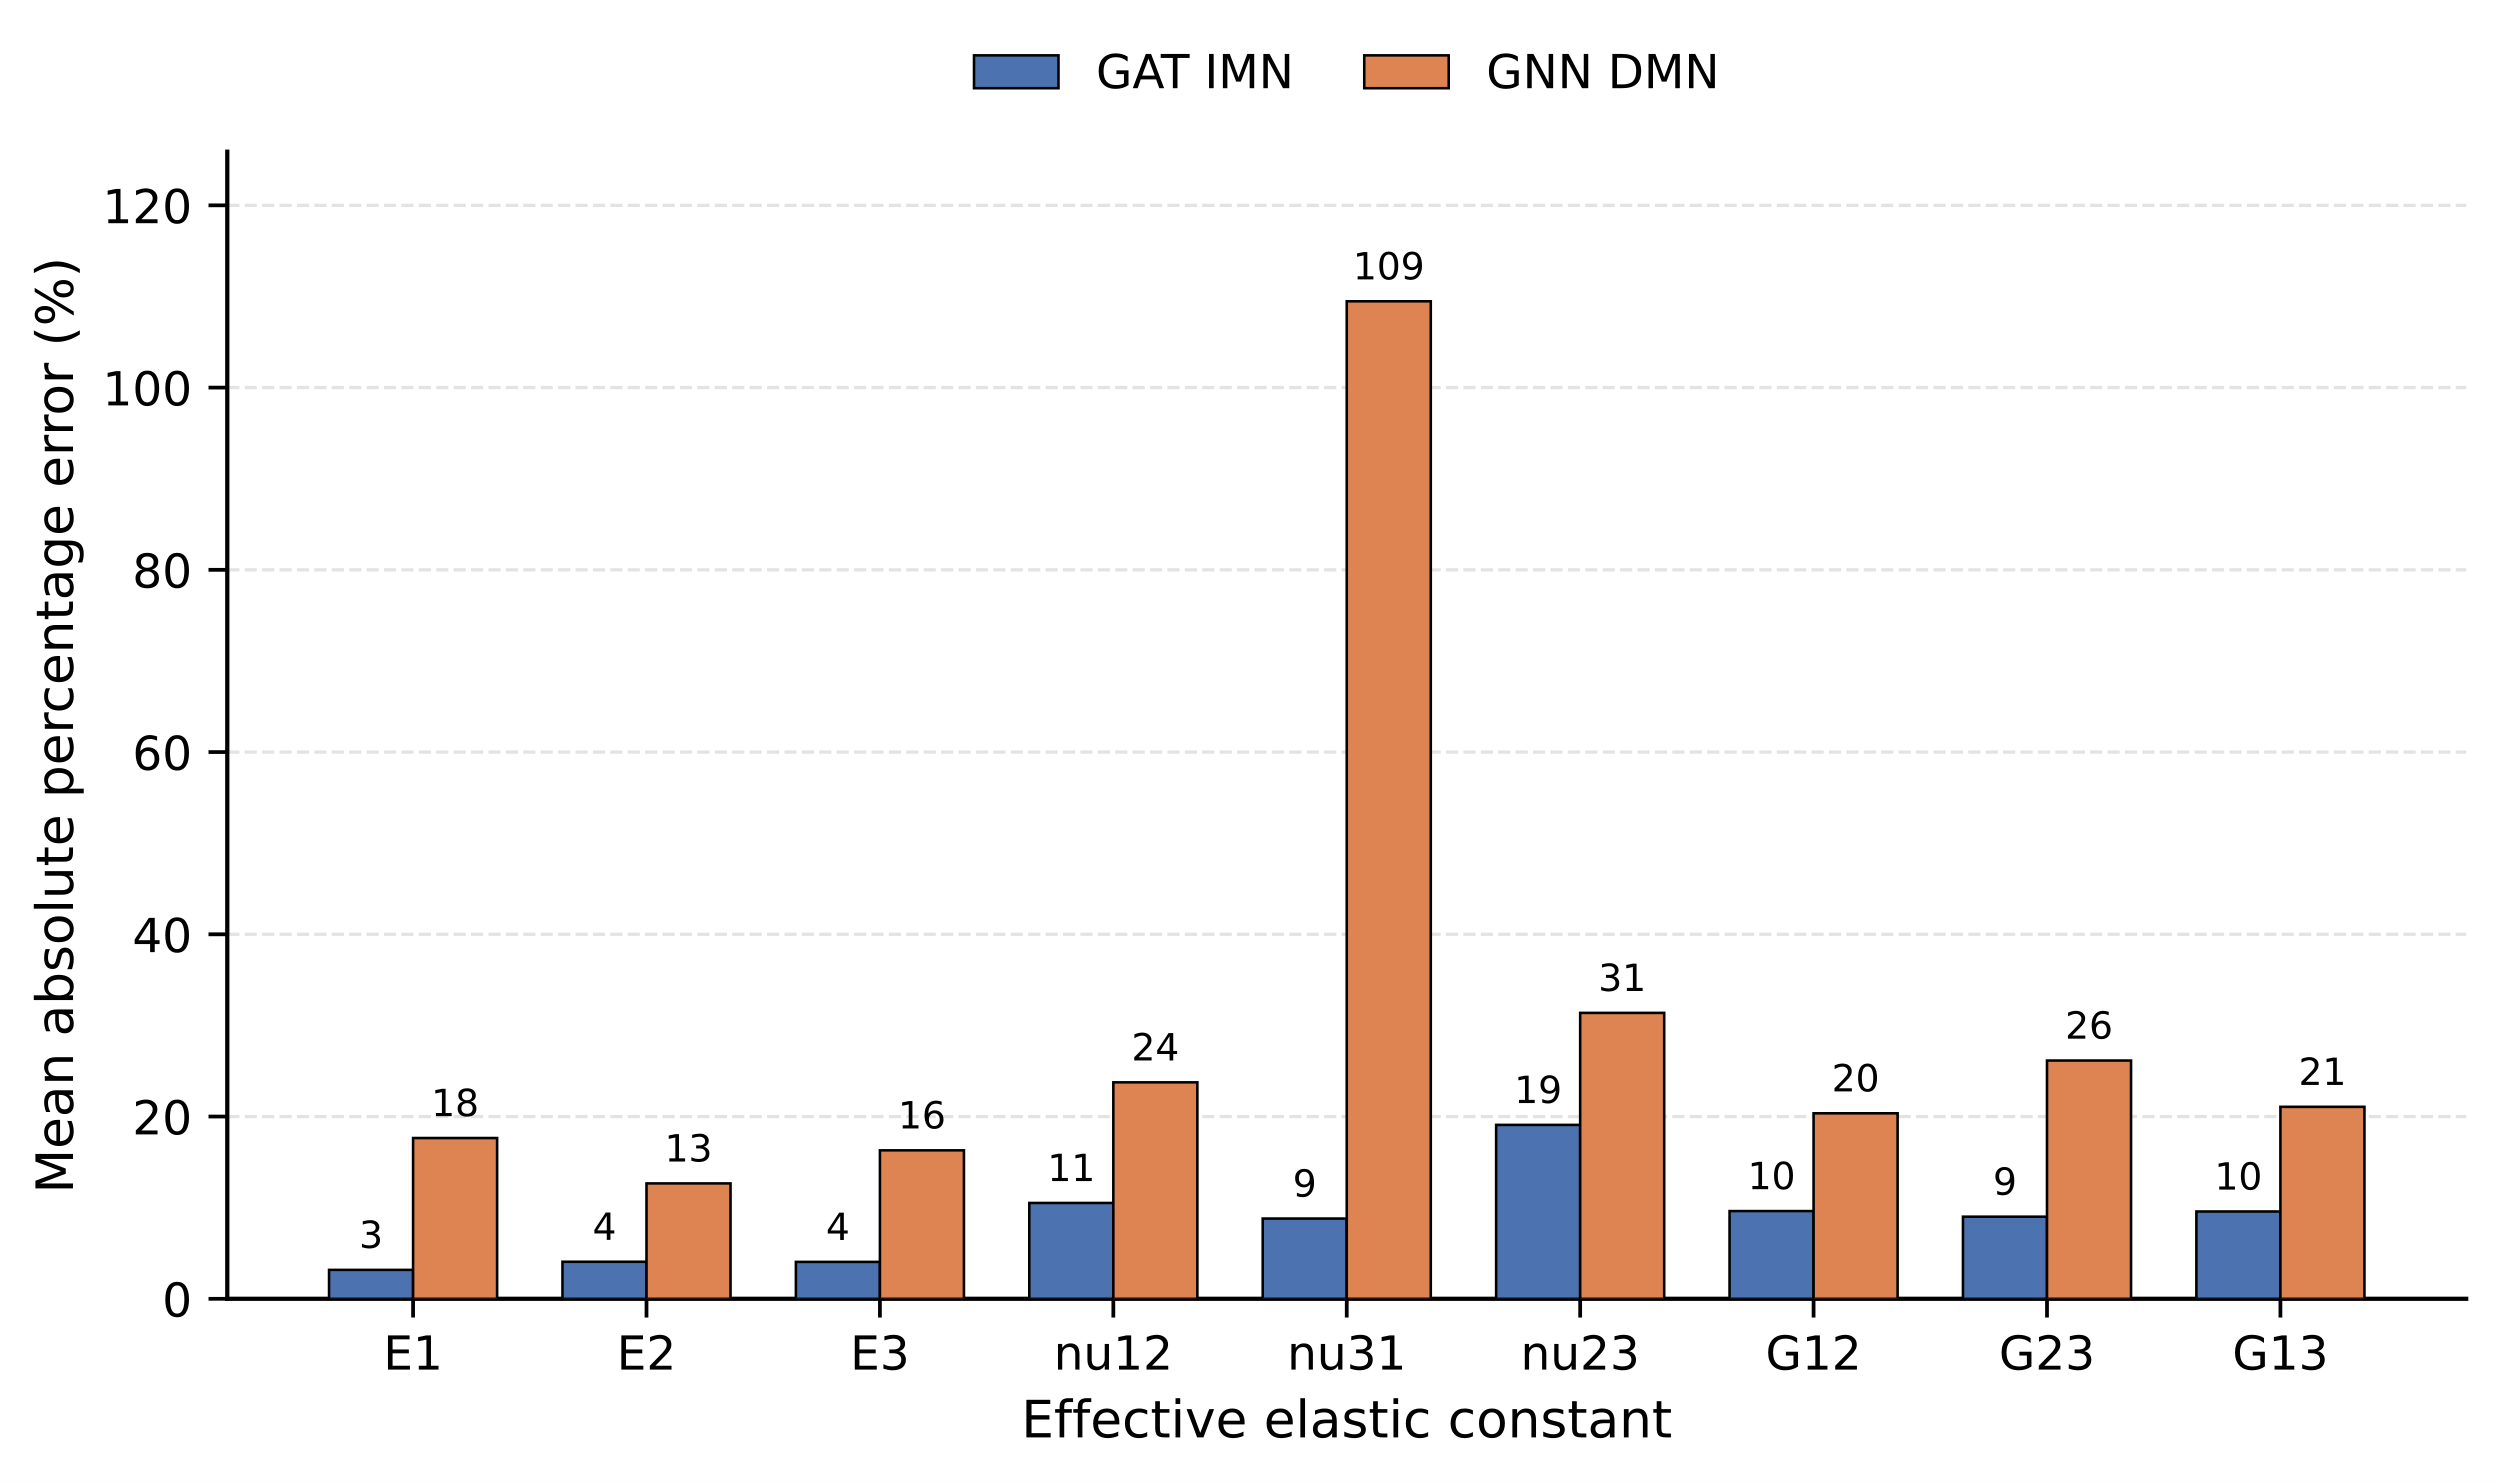
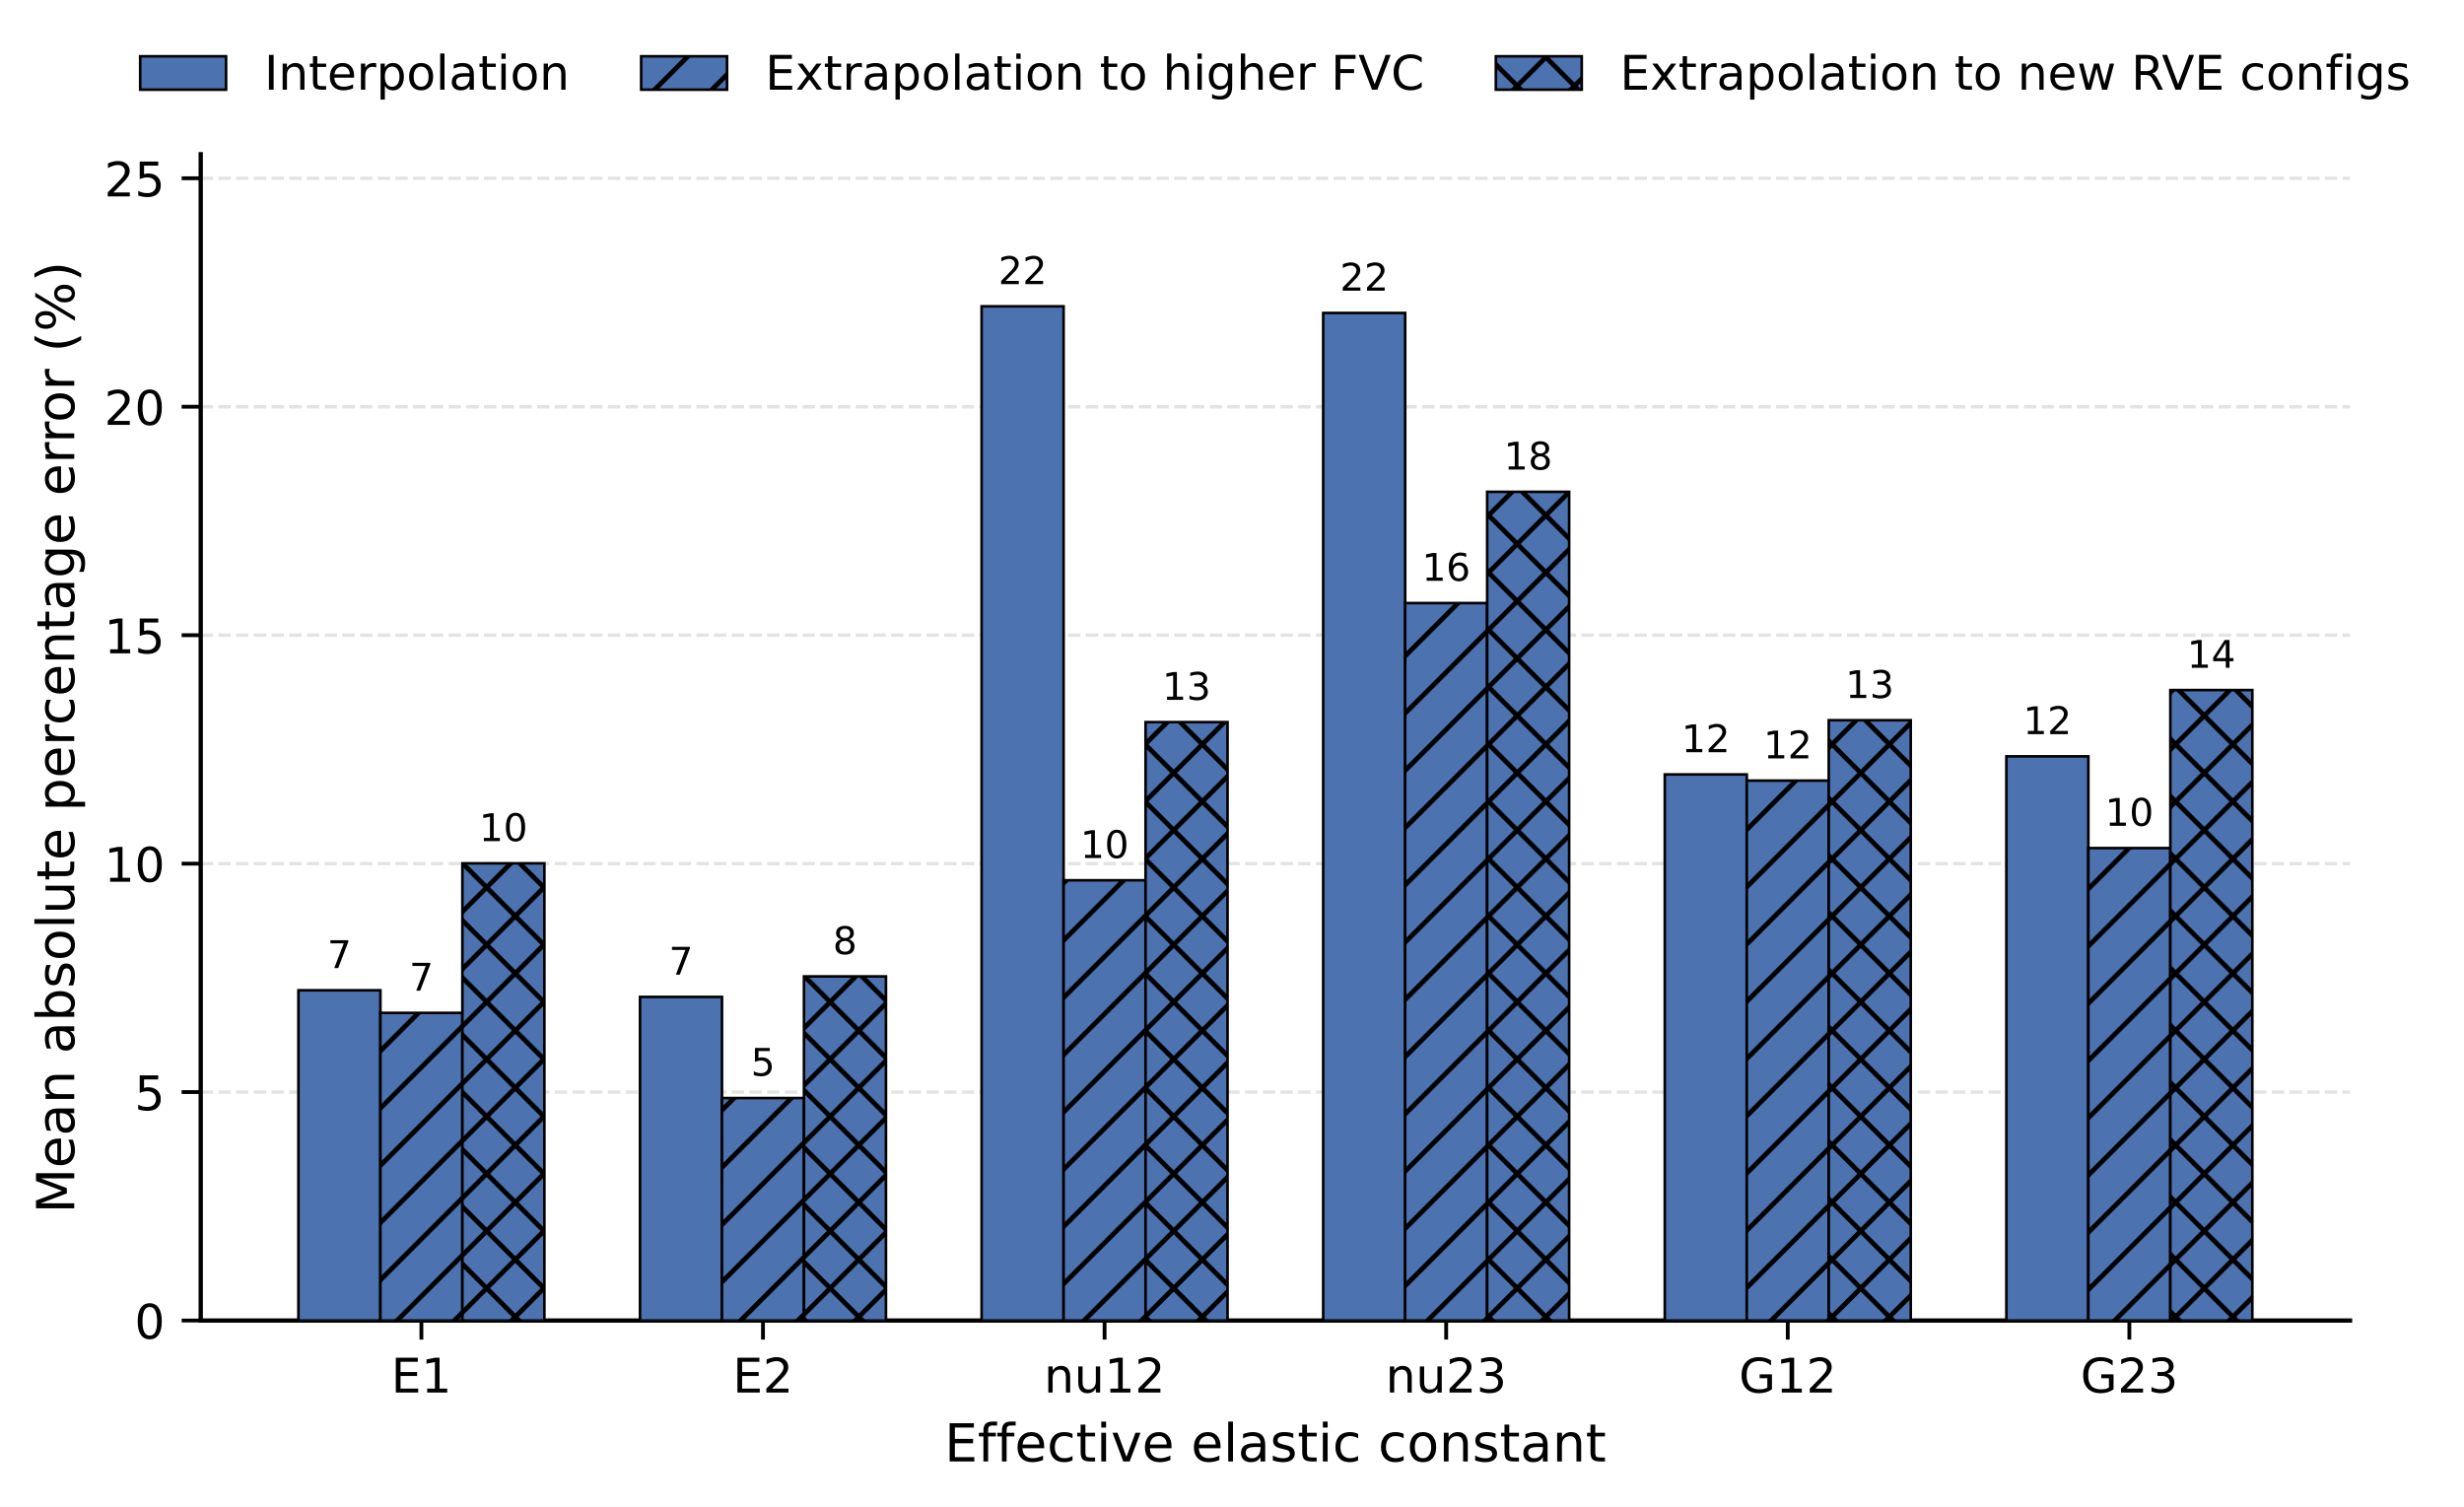
- <svg xmlns="http://www.w3.org/2000/svg" xmlns:xlink="http://www.w3.org/1999/xlink" width="532.743pt" height="315.792pt" viewBox="0 0 532.743 315.792" version="1.1">
+ <svg xmlns="http://www.w3.org/2000/svg" xmlns:xlink="http://www.w3.org/1999/xlink" width="516.435pt" height="315.792pt" viewBox="0 0 516.435 315.792" version="1.1">
  <defs>
    <style type="text/css">*{stroke-linejoin: round; stroke-linecap: butt}</style>
  </defs>
  <g id="figure_1">
    <g id="patch_1">
-       <path d="M 0 315.792  L 532.743 315.792  L 532.743 0  L 0 0  z " style="fill: #ffffff" />
+       <path d="M 0 315.792  L 516.435 315.792  L 516.435 0  L 0 0  z " style="fill: #ffffff" />
    </g>
    <g id="axes_1">
      <g id="patch_2">
-         <path d="M 48.433 276.768  L 525.543 276.768  L 525.543 32.323  L 48.433 32.323  z " style="fill: #ffffff" />
+         <path d="M 42.071 276.768  L 492.546 276.768  L 492.546 32.323  L 42.071 32.323  z " style="fill: #ffffff" />
      </g>
      <g id="matplotlib.axis_1">
        <g id="xtick_1">
          <g id="line2d_1">
            <defs>
-               <path id="m639cbdd08a" d="M 0 0  L 0 4  " style="stroke: #000000; stroke-width: 0.8" />
+               <path id="m65df376f49" d="M 0 0  L 0 4  " style="stroke: #000000; stroke-width: 0.8" />
            </defs>
            <g>
-               <use xlink:href="#m639cbdd08a" x="88.027" y="276.768" style="stroke: #000000; stroke-width: 0.8" />
+               <use xlink:href="#m65df376f49" x="88.321" y="276.768" style="stroke: #000000; stroke-width: 0.8" />
            </g>
          </g>
          <g id="text_1">
-             <text style="font-size: 10px; font-family: 'DejaVu Sans'; text-anchor: middle" x="88.027" y="291.866" transform="rotate(-0 88.0268 291.8662)">E1</text>
+             <text style="font-size: 10px; font-family: 'DejaVu Sans'; text-anchor: middle" x="88.321" y="291.866" transform="rotate(-0 88.32123 291.8662)">E1</text>
          </g>
        </g>
        <g id="xtick_2">
          <g id="line2d_2">
            <g>
-               <use xlink:href="#m639cbdd08a" x="137.767" y="276.768" style="stroke: #000000; stroke-width: 0.8" />
+               <use xlink:href="#m65df376f49" x="159.916" y="276.768" style="stroke: #000000; stroke-width: 0.8" />
            </g>
          </g>
          <g id="text_2">
-             <text style="font-size: 10px; font-family: 'DejaVu Sans'; text-anchor: middle" x="137.767" y="291.866" transform="rotate(-0 137.7672 291.8662)">E2</text>
+             <text style="font-size: 10px; font-family: 'DejaVu Sans'; text-anchor: middle" x="159.916" y="291.866" transform="rotate(-0 159.9161 291.8662)">E2</text>
          </g>
        </g>
        <g id="xtick_3">
          <g id="line2d_3">
            <g>
-               <use xlink:href="#m639cbdd08a" x="187.508" y="276.768" style="stroke: #000000; stroke-width: 0.8" />
+               <use xlink:href="#m65df376f49" x="231.511" y="276.768" style="stroke: #000000; stroke-width: 0.8" />
            </g>
          </g>
          <g id="text_3">
-             <text style="font-size: 10px; font-family: 'DejaVu Sans'; text-anchor: middle" x="187.508" y="291.866" transform="rotate(-0 187.5076 291.8662)">E3</text>
+             <text style="font-size: 10px; font-family: 'DejaVu Sans'; text-anchor: middle" x="231.511" y="291.866" transform="rotate(-0 231.511 291.8662)">nu12</text>
          </g>
        </g>
        <g id="xtick_4">
          <g id="line2d_4">
            <g>
-               <use xlink:href="#m639cbdd08a" x="237.248" y="276.768" style="stroke: #000000; stroke-width: 0.8" />
+               <use xlink:href="#m65df376f49" x="303.106" y="276.768" style="stroke: #000000; stroke-width: 0.8" />
            </g>
          </g>
          <g id="text_4">
-             <text style="font-size: 10px; font-family: 'DejaVu Sans'; text-anchor: middle" x="237.248" y="291.866" transform="rotate(-0 237.248 291.8662)">nu12</text>
+             <text style="font-size: 10px; font-family: 'DejaVu Sans'; text-anchor: middle" x="303.106" y="291.866" transform="rotate(-0 303.1059 291.8662)">nu23</text>
          </g>
        </g>
        <g id="xtick_5">
          <g id="line2d_5">
            <g>
-               <use xlink:href="#m639cbdd08a" x="286.988" y="276.768" style="stroke: #000000; stroke-width: 0.8" />
+               <use xlink:href="#m65df376f49" x="374.701" y="276.768" style="stroke: #000000; stroke-width: 0.8" />
            </g>
          </g>
          <g id="text_5">
-             <text style="font-size: 10px; font-family: 'DejaVu Sans'; text-anchor: middle" x="286.988" y="291.866" transform="rotate(-0 286.9884 291.8662)">nu31</text>
+             <text style="font-size: 10px; font-family: 'DejaVu Sans'; text-anchor: middle" x="374.701" y="291.866" transform="rotate(-0 374.7008 291.8662)">G12</text>
          </g>
        </g>
        <g id="xtick_6">
          <g id="line2d_6">
            <g>
-               <use xlink:href="#m639cbdd08a" x="336.729" y="276.768" style="stroke: #000000; stroke-width: 0.8" />
+               <use xlink:href="#m65df376f49" x="446.296" y="276.768" style="stroke: #000000; stroke-width: 0.8" />
            </g>
          </g>
          <g id="text_6">
-             <text style="font-size: 10px; font-family: 'DejaVu Sans'; text-anchor: middle" x="336.729" y="291.866" transform="rotate(-0 336.7288 291.8662)">nu23</text>
-           </g>
-         </g>
-         <g id="xtick_7">
-           <g id="line2d_7">
-             <g>
-               <use xlink:href="#m639cbdd08a" x="386.469" y="276.768" style="stroke: #000000; stroke-width: 0.8" />
-             </g>
-           </g>
-           <g id="text_7">
-             <text style="font-size: 10px; font-family: 'DejaVu Sans'; text-anchor: middle" x="386.469" y="291.866" transform="rotate(-0 386.4693 291.8662)">G12</text>
-           </g>
-         </g>
-         <g id="xtick_8">
-           <g id="line2d_8">
-             <g>
-               <use xlink:href="#m639cbdd08a" x="436.21" y="276.768" style="stroke: #000000; stroke-width: 0.8" />
-             </g>
-           </g>
-           <g id="text_8">
-             <text style="font-size: 10px; font-family: 'DejaVu Sans'; text-anchor: middle" x="436.21" y="291.866" transform="rotate(-0 436.2097 291.8662)">G23</text>
-           </g>
-         </g>
-         <g id="xtick_9">
-           <g id="line2d_9">
-             <g>
-               <use xlink:href="#m639cbdd08a" x="485.95" y="276.768" style="stroke: #000000; stroke-width: 0.8" />
-             </g>
-           </g>
-           <g id="text_9">
-             <text style="font-size: 10px; font-family: 'DejaVu Sans'; text-anchor: middle" x="485.95" y="291.866" transform="rotate(-0 485.9501 291.8662)">G13</text>
-           </g>
-         </g>
-         <g id="text_10">
-           <text style="font-size: 11px; font-family: 'DejaVu Sans'; text-anchor: middle" x="286.988" y="306.304" transform="rotate(-0 286.9884 306.3042)">Effective elastic constant</text>
+             <text style="font-size: 10px; font-family: 'DejaVu Sans'; text-anchor: middle" x="446.296" y="291.866" transform="rotate(-0 446.2956 291.8662)">G23</text>
+           </g>
+         </g>
+         <g id="text_7">
+           <text style="font-size: 11px; font-family: 'DejaVu Sans'; text-anchor: middle" x="267.308" y="306.304" transform="rotate(-0 267.3084 306.3042)">Effective elastic constant</text>
        </g>
      </g>
      <g id="matplotlib.axis_2">
        <g id="ytick_1">
+           <g id="line2d_7">
+             <path d="M 42.071 276.768  L 492.546 276.768  " clip-path="url(#pb512ebfb5f)" style="fill: none; stroke-dasharray: 2.59,1.12; stroke-dashoffset: 0; stroke: #b0b0b0; stroke-opacity: 0.35; stroke-width: 0.7" />
+           </g>
+           <g id="line2d_8">
+             <defs>
+               <path id="mbb7ec0d630" d="M 0 0  L -4 0  " style="stroke: #000000; stroke-width: 0.8" />
+             </defs>
+             <g>
+               <use xlink:href="#mbb7ec0d630" x="42.071" y="276.768" style="stroke: #000000; stroke-width: 0.8" />
+             </g>
+           </g>
+           <g id="text_8">
+             <text style="font-size: 10px; font-family: 'DejaVu Sans'; text-anchor: end" x="34.571" y="280.567" transform="rotate(-0 34.57094 280.567)">0</text>
+           </g>
+         </g>
+         <g id="ytick_2">
+           <g id="line2d_9">
+             <path d="M 42.071 228.888  L 492.546 228.888  " clip-path="url(#pb512ebfb5f)" style="fill: none; stroke-dasharray: 2.59,1.12; stroke-dashoffset: 0; stroke: #b0b0b0; stroke-opacity: 0.35; stroke-width: 0.7" />
+           </g>
          <g id="line2d_10">
-             <path d="M 48.433 276.768  L 525.543 276.768  " clip-path="url(#p0a8e504616)" style="fill: none; stroke-dasharray: 2.59,1.12; stroke-dashoffset: 0; stroke: #b0b0b0; stroke-opacity: 0.35; stroke-width: 0.7" />
-           </g>
+             <g>
+               <use xlink:href="#mbb7ec0d630" x="42.071" y="228.888" style="stroke: #000000; stroke-width: 0.8" />
+             </g>
+           </g>
+           <g id="text_9">
+             <text style="font-size: 10px; font-family: 'DejaVu Sans'; text-anchor: end" x="34.571" y="232.687" transform="rotate(-0 34.57094 232.687)">5</text>
+           </g>
+         </g>
+         <g id="ytick_3">
          <g id="line2d_11">
-             <defs>
-               <path id="m1aa27fcf28" d="M 0 0  L -4 0  " style="stroke: #000000; stroke-width: 0.8" />
-             </defs>
-             <g>
-               <use xlink:href="#m1aa27fcf28" x="48.433" y="276.768" style="stroke: #000000; stroke-width: 0.8" />
+             <path d="M 42.071 181.008  L 492.546 181.008  " clip-path="url(#pb512ebfb5f)" style="fill: none; stroke-dasharray: 2.59,1.12; stroke-dashoffset: 0; stroke: #b0b0b0; stroke-opacity: 0.35; stroke-width: 0.7" />
+           </g>
+           <g id="line2d_12">
+             <g>
+               <use xlink:href="#mbb7ec0d630" x="42.071" y="181.008" style="stroke: #000000; stroke-width: 0.8" />
+             </g>
+           </g>
+           <g id="text_10">
+             <text style="font-size: 10px; font-family: 'DejaVu Sans'; text-anchor: end" x="34.571" y="184.807" transform="rotate(-0 34.57094 184.8069)">10</text>
+           </g>
+         </g>
+         <g id="ytick_4">
+           <g id="line2d_13">
+             <path d="M 42.071 133.128  L 492.546 133.128  " clip-path="url(#pb512ebfb5f)" style="fill: none; stroke-dasharray: 2.59,1.12; stroke-dashoffset: 0; stroke: #b0b0b0; stroke-opacity: 0.35; stroke-width: 0.7" />
+           </g>
+           <g id="line2d_14">
+             <g>
+               <use xlink:href="#mbb7ec0d630" x="42.071" y="133.128" style="stroke: #000000; stroke-width: 0.8" />
            </g>
          </g>
          <g id="text_11">
-             <text style="font-size: 10px; font-family: 'DejaVu Sans'; text-anchor: end" x="40.933" y="280.567" transform="rotate(-0 40.93344 280.567)">0</text>
-           </g>
-         </g>
-         <g id="ytick_2">
-           <g id="line2d_12">
-             <path d="M 48.433 237.933  L 525.543 237.933  " clip-path="url(#p0a8e504616)" style="fill: none; stroke-dasharray: 2.59,1.12; stroke-dashoffset: 0; stroke: #b0b0b0; stroke-opacity: 0.35; stroke-width: 0.7" />
-           </g>
-           <g id="line2d_13">
-             <g>
-               <use xlink:href="#m1aa27fcf28" x="48.433" y="237.933" style="stroke: #000000; stroke-width: 0.8" />
+             <text style="font-size: 10px; font-family: 'DejaVu Sans'; text-anchor: end" x="34.571" y="136.927" transform="rotate(-0 34.57094 136.9269)">15</text>
+           </g>
+         </g>
+         <g id="ytick_5">
+           <g id="line2d_15">
+             <path d="M 42.071 85.248  L 492.546 85.248  " clip-path="url(#pb512ebfb5f)" style="fill: none; stroke-dasharray: 2.59,1.12; stroke-dashoffset: 0; stroke: #b0b0b0; stroke-opacity: 0.35; stroke-width: 0.7" />
+           </g>
+           <g id="line2d_16">
+             <g>
+               <use xlink:href="#mbb7ec0d630" x="42.071" y="85.248" style="stroke: #000000; stroke-width: 0.8" />
            </g>
          </g>
          <g id="text_12">
-             <text style="font-size: 10px; font-family: 'DejaVu Sans'; text-anchor: end" x="40.933" y="241.732" transform="rotate(-0 40.93344 241.7322)">20</text>
-           </g>
-         </g>
-         <g id="ytick_3">
-           <g id="line2d_14">
-             <path d="M 48.433 199.098  L 525.543 199.098  " clip-path="url(#p0a8e504616)" style="fill: none; stroke-dasharray: 2.59,1.12; stroke-dashoffset: 0; stroke: #b0b0b0; stroke-opacity: 0.35; stroke-width: 0.7" />
-           </g>
-           <g id="line2d_15">
-             <g>
-               <use xlink:href="#m1aa27fcf28" x="48.433" y="199.098" style="stroke: #000000; stroke-width: 0.8" />
+             <text style="font-size: 10px; font-family: 'DejaVu Sans'; text-anchor: end" x="34.571" y="89.047" transform="rotate(-0 34.57094 89.04685)">20</text>
+           </g>
+         </g>
+         <g id="ytick_6">
+           <g id="line2d_17">
+             <path d="M 42.071 37.368  L 492.546 37.368  " clip-path="url(#pb512ebfb5f)" style="fill: none; stroke-dasharray: 2.59,1.12; stroke-dashoffset: 0; stroke: #b0b0b0; stroke-opacity: 0.35; stroke-width: 0.7" />
+           </g>
+           <g id="line2d_18">
+             <g>
+               <use xlink:href="#mbb7ec0d630" x="42.071" y="37.368" style="stroke: #000000; stroke-width: 0.8" />
            </g>
          </g>
          <g id="text_13">
-             <text style="font-size: 10px; font-family: 'DejaVu Sans'; text-anchor: end" x="40.933" y="202.897" transform="rotate(-0 40.93344 202.8975)">40</text>
-           </g>
-         </g>
-         <g id="ytick_4">
-           <g id="line2d_16">
-             <path d="M 48.433 160.263  L 525.543 160.263  " clip-path="url(#p0a8e504616)" style="fill: none; stroke-dasharray: 2.59,1.12; stroke-dashoffset: 0; stroke: #b0b0b0; stroke-opacity: 0.35; stroke-width: 0.7" />
-           </g>
-           <g id="line2d_17">
-             <g>
-               <use xlink:href="#m1aa27fcf28" x="48.433" y="160.263" style="stroke: #000000; stroke-width: 0.8" />
-             </g>
-           </g>
-           <g id="text_14">
-             <text style="font-size: 10px; font-family: 'DejaVu Sans'; text-anchor: end" x="40.933" y="164.063" transform="rotate(-0 40.93344 164.0627)">60</text>
-           </g>
-         </g>
-         <g id="ytick_5">
-           <g id="line2d_18">
-             <path d="M 48.433 121.429  L 525.543 121.429  " clip-path="url(#p0a8e504616)" style="fill: none; stroke-dasharray: 2.59,1.12; stroke-dashoffset: 0; stroke: #b0b0b0; stroke-opacity: 0.35; stroke-width: 0.7" />
-           </g>
-           <g id="line2d_19">
-             <g>
-               <use xlink:href="#m1aa27fcf28" x="48.433" y="121.429" style="stroke: #000000; stroke-width: 0.8" />
-             </g>
-           </g>
-           <g id="text_15">
-             <text style="font-size: 10px; font-family: 'DejaVu Sans'; text-anchor: end" x="40.933" y="125.228" transform="rotate(-0 40.93344 125.2279)">80</text>
-           </g>
-         </g>
-         <g id="ytick_6">
-           <g id="line2d_20">
-             <path d="M 48.433 82.594  L 525.543 82.594  " clip-path="url(#p0a8e504616)" style="fill: none; stroke-dasharray: 2.59,1.12; stroke-dashoffset: 0; stroke: #b0b0b0; stroke-opacity: 0.35; stroke-width: 0.7" />
-           </g>
-           <g id="line2d_21">
-             <g>
-               <use xlink:href="#m1aa27fcf28" x="48.433" y="82.594" style="stroke: #000000; stroke-width: 0.8" />
-             </g>
-           </g>
-           <g id="text_16">
-             <text style="font-size: 10px; font-family: 'DejaVu Sans'; text-anchor: end" x="40.933" y="86.393" transform="rotate(-0 40.93344 86.39317)">100</text>
-           </g>
-         </g>
-         <g id="ytick_7">
-           <g id="line2d_22">
-             <path d="M 48.433 43.759  L 525.543 43.759  " clip-path="url(#p0a8e504616)" style="fill: none; stroke-dasharray: 2.59,1.12; stroke-dashoffset: 0; stroke: #b0b0b0; stroke-opacity: 0.35; stroke-width: 0.7" />
-           </g>
-           <g id="line2d_23">
-             <g>
-               <use xlink:href="#m1aa27fcf28" x="48.433" y="43.759" style="stroke: #000000; stroke-width: 0.8" />
-             </g>
-           </g>
-           <g id="text_17">
-             <text style="font-size: 10px; font-family: 'DejaVu Sans'; text-anchor: end" x="40.933" y="47.558" transform="rotate(-0 40.93344 47.55841)">120</text>
-           </g>
-         </g>
-         <g id="text_18">
+             <text style="font-size: 10px; font-family: 'DejaVu Sans'; text-anchor: end" x="34.571" y="41.167" transform="rotate(-0 34.57094 41.16681)">25</text>
+           </g>
+         </g>
+         <g id="text_14">
          <text style="font-size: 11px; font-family: 'DejaVu Sans'; text-anchor: middle" x="15.558" y="154.545" transform="rotate(-90 15.55828 154.5452)">Mean absolute percentage error (%)</text>
        </g>
      </g>
      <g id="patch_3">
-         <path d="M 48.433 276.768  L 48.433 32.323  " style="fill: none; stroke: #000000; stroke-width: 0.9; stroke-linejoin: miter; stroke-linecap: square" />
+         <path d="M 42.071 276.768  L 42.071 32.323  " style="fill: none; stroke: #000000; stroke-width: 0.9; stroke-linejoin: miter; stroke-linecap: square" />
      </g>
      <g id="patch_4">
-         <path d="M 48.433 276.768  L 525.543 276.768  " style="fill: none; stroke: #000000; stroke-width: 0.9; stroke-linejoin: miter; stroke-linecap: square" />
+         <path d="M 42.071 276.768  L 492.546 276.768  " style="fill: none; stroke: #000000; stroke-width: 0.9; stroke-linejoin: miter; stroke-linecap: square" />
      </g>
      <g id="patch_5">
-         <path d="M 70.12 276.768  L 88.027 276.768  L 88.027 270.607  L 70.12 270.607  z " clip-path="url(#p0a8e504616)" style="fill: #4c72b0; stroke: #000000; stroke-width: 0.55; stroke-linejoin: miter" />
+         <path d="M 62.547 276.768  L 79.73 276.768  L 79.73 207.553  L 62.547 207.553  z " clip-path="url(#pb512ebfb5f)" style="fill: #4c72b0; stroke: #000000; stroke-width: 0.55; stroke-linejoin: miter" />
      </g>
      <g id="patch_6">
-         <path d="M 119.861 276.768  L 137.767 276.768  L 137.767 268.882  L 119.861 268.882  z " clip-path="url(#p0a8e504616)" style="fill: #4c72b0; stroke: #000000; stroke-width: 0.55; stroke-linejoin: miter" />
+         <path d="M 134.142 276.768  L 151.325 276.768  L 151.325 208.938  L 134.142 208.938  z " clip-path="url(#pb512ebfb5f)" style="fill: #4c72b0; stroke: #000000; stroke-width: 0.55; stroke-linejoin: miter" />
      </g>
      <g id="patch_7">
-         <path d="M 169.601 276.768  L 187.508 276.768  L 187.508 268.907  L 169.601 268.907  z " clip-path="url(#p0a8e504616)" style="fill: #4c72b0; stroke: #000000; stroke-width: 0.55; stroke-linejoin: miter" />
+         <path d="M 205.737 276.768  L 222.92 276.768  L 222.92 64.207  L 205.737 64.207  z " clip-path="url(#pb512ebfb5f)" style="fill: #4c72b0; stroke: #000000; stroke-width: 0.55; stroke-linejoin: miter" />
      </g>
      <g id="patch_8">
-         <path d="M 219.341 276.768  L 237.248 276.768  L 237.248 256.346  L 219.341 256.346  z " clip-path="url(#p0a8e504616)" style="fill: #4c72b0; stroke: #000000; stroke-width: 0.55; stroke-linejoin: miter" />
+         <path d="M 277.332 276.768  L 294.514 276.768  L 294.514 65.595  L 277.332 65.595  z " clip-path="url(#pb512ebfb5f)" style="fill: #4c72b0; stroke: #000000; stroke-width: 0.55; stroke-linejoin: miter" />
      </g>
      <g id="patch_9">
-         <path d="M 269.082 276.768  L 286.988 276.768  L 286.988 259.677  L 269.082 259.677  z " clip-path="url(#p0a8e504616)" style="fill: #4c72b0; stroke: #000000; stroke-width: 0.55; stroke-linejoin: miter" />
+         <path d="M 348.927 276.768  L 366.109 276.768  L 366.109 162.317  L 348.927 162.317  z " clip-path="url(#pb512ebfb5f)" style="fill: #4c72b0; stroke: #000000; stroke-width: 0.55; stroke-linejoin: miter" />
      </g>
      <g id="patch_10">
-         <path d="M 318.822 276.768  L 336.729 276.768  L 336.729 239.718  L 318.822 239.718  z " clip-path="url(#p0a8e504616)" style="fill: #4c72b0; stroke: #000000; stroke-width: 0.55; stroke-linejoin: miter" />
+         <path d="M 420.521 276.768  L 437.704 276.768  L 437.704 158.53  L 420.521 158.53  z " clip-path="url(#pb512ebfb5f)" style="fill: #4c72b0; stroke: #000000; stroke-width: 0.55; stroke-linejoin: miter" />
+       </g>
+       <g id="text_15">
+         <text style="font-size: 8px; font-family: 'DejaVu Sans'; text-anchor: middle" x="71.138" y="202.89" transform="rotate(-0 71.13846 202.8895)">7</text>
+       </g>
+       <g id="text_16">
+         <text style="font-size: 8px; font-family: 'DejaVu Sans'; text-anchor: middle" x="142.733" y="204.274" transform="rotate(-0 142.7333 204.2743)">7</text>
+       </g>
+       <g id="text_17">
+         <text style="font-size: 8px; font-family: 'DejaVu Sans'; text-anchor: middle" x="214.328" y="59.543" transform="rotate(-0 214.3282 59.54298)">22</text>
+       </g>
+       <g id="text_18">
+         <text style="font-size: 8px; font-family: 'DejaVu Sans'; text-anchor: middle" x="285.923" y="60.931" transform="rotate(-0 285.9231 60.93115)">22</text>
+       </g>
+       <g id="text_19">
+         <text style="font-size: 8px; font-family: 'DejaVu Sans'; text-anchor: middle" x="357.518" y="157.653" transform="rotate(-0 357.518 157.6529)">12</text>
+       </g>
+       <g id="text_20">
+         <text style="font-size: 8px; font-family: 'DejaVu Sans'; text-anchor: middle" x="429.113" y="153.867" transform="rotate(-0 429.1129 153.8665)">12</text>
      </g>
      <g id="patch_11">
-         <path d="M 368.563 276.768  L 386.469 276.768  L 386.469 258.073  L 368.563 258.073  z " clip-path="url(#p0a8e504616)" style="fill: #4c72b0; stroke: #000000; stroke-width: 0.55; stroke-linejoin: miter" />
+         <path d="M 79.73 276.768  L 96.913 276.768  L 96.913 212.292  L 79.73 212.292  z " clip-path="url(#pb512ebfb5f)" style="fill: url(#h4f943c0806); stroke: #000000; stroke-width: 0.55; stroke-linejoin: miter" />
      </g>
      <g id="patch_12">
-         <path d="M 418.303 276.768  L 436.21 276.768  L 436.21 259.279  L 418.303 259.279  z " clip-path="url(#p0a8e504616)" style="fill: #4c72b0; stroke: #000000; stroke-width: 0.55; stroke-linejoin: miter" />
+         <path d="M 151.325 276.768  L 168.507 276.768  L 168.507 230.132  L 151.325 230.132  z " clip-path="url(#pb512ebfb5f)" style="fill: url(#h4f943c0806); stroke: #000000; stroke-width: 0.55; stroke-linejoin: miter" />
      </g>
      <g id="patch_13">
-         <path d="M 468.044 276.768  L 485.95 276.768  L 485.95 258.171  L 468.044 258.171  z " clip-path="url(#p0a8e504616)" style="fill: #4c72b0; stroke: #000000; stroke-width: 0.55; stroke-linejoin: miter" />
-       </g>
-       <g id="text_19">
-         <text style="font-size: 8px; font-family: 'DejaVu Sans'; text-anchor: middle" x="79.074" y="265.943" transform="rotate(-0 79.07353 265.9433)">3</text>
-       </g>
-       <g id="text_20">
-         <text style="font-size: 8px; font-family: 'DejaVu Sans'; text-anchor: middle" x="128.814" y="264.218" transform="rotate(-0 128.8139 264.218)">4</text>
+         <path d="M 222.92 276.768  L 240.102 276.768  L 240.102 184.498  L 222.92 184.498  z " clip-path="url(#pb512ebfb5f)" style="fill: url(#h4f943c0806); stroke: #000000; stroke-width: 0.55; stroke-linejoin: miter" />
+       </g>
+       <g id="patch_14">
+         <path d="M 294.514 276.768  L 311.697 276.768  L 311.697 126.394  L 294.514 126.394  z " clip-path="url(#pb512ebfb5f)" style="fill: url(#h4f943c0806); stroke: #000000; stroke-width: 0.55; stroke-linejoin: miter" />
+       </g>
+       <g id="patch_15">
+         <path d="M 366.109 276.768  L 383.292 276.768  L 383.292 163.612  L 366.109 163.612  z " clip-path="url(#pb512ebfb5f)" style="fill: url(#h4f943c0806); stroke: #000000; stroke-width: 0.55; stroke-linejoin: miter" />
+       </g>
+       <g id="patch_16">
+         <path d="M 437.704 276.768  L 454.887 276.768  L 454.887 177.745  L 437.704 177.745  z " clip-path="url(#pb512ebfb5f)" style="fill: url(#h4f943c0806); stroke: #000000; stroke-width: 0.55; stroke-linejoin: miter" />
      </g>
      <g id="text_21">
-         <text style="font-size: 8px; font-family: 'DejaVu Sans'; text-anchor: middle" x="178.554" y="264.243" transform="rotate(-0 178.5543 264.243)">4</text>
+         <text style="font-size: 8px; font-family: 'DejaVu Sans'; text-anchor: middle" x="88.321" y="207.628" transform="rotate(-0 88.32123 207.628)">7</text>
      </g>
      <g id="text_22">
-         <text style="font-size: 8px; font-family: 'DejaVu Sans'; text-anchor: middle" x="228.295" y="251.682" transform="rotate(-0 228.2948 251.6822)">11</text>
+         <text style="font-size: 8px; font-family: 'DejaVu Sans'; text-anchor: middle" x="159.916" y="225.468" transform="rotate(-0 159.9161 225.4682)">5</text>
      </g>
      <g id="text_23">
-         <text style="font-size: 8px; font-family: 'DejaVu Sans'; text-anchor: middle" x="278.035" y="255.013" transform="rotate(-0 278.0352 255.013)">9</text>
+         <text style="font-size: 8px; font-family: 'DejaVu Sans'; text-anchor: middle" x="231.511" y="179.834" transform="rotate(-0 231.511 179.8345)">10</text>
      </g>
      <g id="text_24">
-         <text style="font-size: 8px; font-family: 'DejaVu Sans'; text-anchor: middle" x="327.776" y="235.054" transform="rotate(-0 327.7756 235.0542)">19</text>
+         <text style="font-size: 8px; font-family: 'DejaVu Sans'; text-anchor: middle" x="303.106" y="121.731" transform="rotate(-0 303.1059 121.7307)">16</text>
      </g>
      <g id="text_25">
-         <text style="font-size: 8px; font-family: 'DejaVu Sans'; text-anchor: middle" x="377.516" y="253.409" transform="rotate(-0 377.516 253.4088)">10</text>
+         <text style="font-size: 8px; font-family: 'DejaVu Sans'; text-anchor: middle" x="374.701" y="158.948" transform="rotate(-0 374.7008 158.9479)">12</text>
      </g>
      <g id="text_26">
-         <text style="font-size: 8px; font-family: 'DejaVu Sans'; text-anchor: middle" x="427.256" y="254.615" transform="rotate(-0 427.2564 254.6149)">9</text>
+         <text style="font-size: 8px; font-family: 'DejaVu Sans'; text-anchor: middle" x="446.296" y="173.081" transform="rotate(-0 446.2956 173.0809)">10</text>
+       </g>
+       <g id="patch_17">
+         <path d="M 96.913 276.768  L 114.095 276.768  L 114.095 180.948  L 96.913 180.948  z " clip-path="url(#pb512ebfb5f)" style="fill: url(#hbde917b6f9); stroke: #000000; stroke-width: 0.55; stroke-linejoin: miter" />
+       </g>
+       <g id="patch_18">
+         <path d="M 168.507 276.768  L 185.69 276.768  L 185.69 204.644  L 168.507 204.644  z " clip-path="url(#pb512ebfb5f)" style="fill: url(#hbde917b6f9); stroke: #000000; stroke-width: 0.55; stroke-linejoin: miter" />
+       </g>
+       <g id="patch_19">
+         <path d="M 240.102 276.768  L 257.285 276.768  L 257.285 151.348  L 240.102 151.348  z " clip-path="url(#pb512ebfb5f)" style="fill: url(#hbde917b6f9); stroke: #000000; stroke-width: 0.55; stroke-linejoin: miter" />
+       </g>
+       <g id="patch_20">
+         <path d="M 311.697 276.768  L 328.88 276.768  L 328.88 103.08  L 311.697 103.08  z " clip-path="url(#pb512ebfb5f)" style="fill: url(#hbde917b6f9); stroke: #000000; stroke-width: 0.55; stroke-linejoin: miter" />
+       </g>
+       <g id="patch_21">
+         <path d="M 383.292 276.768  L 400.475 276.768  L 400.475 150.956  L 383.292 150.956  z " clip-path="url(#pb512ebfb5f)" style="fill: url(#hbde917b6f9); stroke: #000000; stroke-width: 0.55; stroke-linejoin: miter" />
+       </g>
+       <g id="patch_22">
+         <path d="M 454.887 276.768  L 472.07 276.768  L 472.07 144.624  L 454.887 144.624  z " clip-path="url(#pb512ebfb5f)" style="fill: url(#hbde917b6f9); stroke: #000000; stroke-width: 0.55; stroke-linejoin: miter" />
      </g>
      <g id="text_27">
-         <text style="font-size: 8px; font-family: 'DejaVu Sans'; text-anchor: middle" x="476.997" y="253.508" transform="rotate(-0 476.9968 253.5075)">10</text>
-       </g>
-       <g id="patch_14">
-         <path d="M 88.027 276.768  L 105.933 276.768  L 105.933 242.509  L 88.027 242.509  z " clip-path="url(#p0a8e504616)" style="fill: #dd8452; stroke: #000000; stroke-width: 0.55; stroke-linejoin: miter" />
-       </g>
-       <g id="patch_15">
-         <path d="M 137.767 276.768  L 155.674 276.768  L 155.674 252.179  L 137.767 252.179  z " clip-path="url(#p0a8e504616)" style="fill: #dd8452; stroke: #000000; stroke-width: 0.55; stroke-linejoin: miter" />
-       </g>
-       <g id="patch_16">
-         <path d="M 187.508 276.768  L 205.414 276.768  L 205.414 245.134  L 187.508 245.134  z " clip-path="url(#p0a8e504616)" style="fill: #dd8452; stroke: #000000; stroke-width: 0.55; stroke-linejoin: miter" />
-       </g>
-       <g id="patch_17">
-         <path d="M 237.248 276.768  L 255.155 276.768  L 255.155 230.641  L 237.248 230.641  z " clip-path="url(#p0a8e504616)" style="fill: #dd8452; stroke: #000000; stroke-width: 0.55; stroke-linejoin: miter" />
-       </g>
-       <g id="patch_18">
-         <path d="M 286.988 276.768  L 304.895 276.768  L 304.895 64.207  L 286.988 64.207  z " clip-path="url(#p0a8e504616)" style="fill: #dd8452; stroke: #000000; stroke-width: 0.55; stroke-linejoin: miter" />
-       </g>
-       <g id="patch_19">
-         <path d="M 336.729 276.768  L 354.635 276.768  L 354.635 215.843  L 336.729 215.843  z " clip-path="url(#p0a8e504616)" style="fill: #dd8452; stroke: #000000; stroke-width: 0.55; stroke-linejoin: miter" />
-       </g>
-       <g id="patch_20">
-         <path d="M 386.469 276.768  L 404.376 276.768  L 404.376 237.239  L 386.469 237.239  z " clip-path="url(#p0a8e504616)" style="fill: #dd8452; stroke: #000000; stroke-width: 0.55; stroke-linejoin: miter" />
-       </g>
-       <g id="patch_21">
-         <path d="M 436.21 276.768  L 454.116 276.768  L 454.116 225.999  L 436.21 225.999  z " clip-path="url(#p0a8e504616)" style="fill: #dd8452; stroke: #000000; stroke-width: 0.55; stroke-linejoin: miter" />
-       </g>
-       <g id="patch_22">
-         <path d="M 485.95 276.768  L 503.857 276.768  L 503.857 235.862  L 485.95 235.862  z " clip-path="url(#p0a8e504616)" style="fill: #dd8452; stroke: #000000; stroke-width: 0.55; stroke-linejoin: miter" />
+         <text style="font-size: 8px; font-family: 'DejaVu Sans'; text-anchor: middle" x="105.504" y="176.284" transform="rotate(-0 105.504 176.284)">10</text>
      </g>
      <g id="text_28">
-         <text style="font-size: 8px; font-family: 'DejaVu Sans'; text-anchor: middle" x="96.98" y="237.846" transform="rotate(-0 96.98008 237.8457)">18</text>
+         <text style="font-size: 8px; font-family: 'DejaVu Sans'; text-anchor: middle" x="177.099" y="199.981" transform="rotate(-0 177.0989 199.9806)">8</text>
      </g>
      <g id="text_29">
-         <text style="font-size: 8px; font-family: 'DejaVu Sans'; text-anchor: middle" x="146.72" y="247.515" transform="rotate(-0 146.7205 247.5153)">13</text>
+         <text style="font-size: 8px; font-family: 'DejaVu Sans'; text-anchor: middle" x="248.694" y="146.684" transform="rotate(-0 248.6938 146.6843)">13</text>
      </g>
      <g id="text_30">
-         <text style="font-size: 8px; font-family: 'DejaVu Sans'; text-anchor: middle" x="196.461" y="240.47" transform="rotate(-0 196.4609 240.4702)">16</text>
+         <text style="font-size: 8px; font-family: 'DejaVu Sans'; text-anchor: middle" x="320.289" y="98.417" transform="rotate(-0 320.2887 98.41672)">18</text>
      </g>
      <g id="text_31">
-         <text style="font-size: 8px; font-family: 'DejaVu Sans'; text-anchor: middle" x="246.201" y="225.977" transform="rotate(-0 246.2013 225.9774)">24</text>
+         <text style="font-size: 8px; font-family: 'DejaVu Sans'; text-anchor: middle" x="391.884" y="146.292" transform="rotate(-0 391.8835 146.292)">13</text>
      </g>
      <g id="text_32">
-         <text style="font-size: 8px; font-family: 'DejaVu Sans'; text-anchor: middle" x="295.942" y="59.543" transform="rotate(-0 295.9417 59.54298)">109</text>
-       </g>
-       <g id="text_33">
-         <text style="font-size: 8px; font-family: 'DejaVu Sans'; text-anchor: middle" x="345.682" y="211.179" transform="rotate(-0 345.6821 211.1795)">31</text>
-       </g>
-       <g id="text_34">
-         <text style="font-size: 8px; font-family: 'DejaVu Sans'; text-anchor: middle" x="395.423" y="232.576" transform="rotate(-0 395.4225 232.5757)">20</text>
-       </g>
-       <g id="text_35">
-         <text style="font-size: 8px; font-family: 'DejaVu Sans'; text-anchor: middle" x="445.163" y="221.336" transform="rotate(-0 445.1629 221.3356)">26</text>
-       </g>
-       <g id="text_36">
-         <text style="font-size: 8px; font-family: 'DejaVu Sans'; text-anchor: middle" x="494.903" y="231.198" transform="rotate(-0 494.9033 231.1979)">21</text>
+         <text style="font-size: 8px; font-family: 'DejaVu Sans'; text-anchor: middle" x="463.478" y="139.961" transform="rotate(-0 463.4784 139.9606)">14</text>
      </g>
      <g id="legend_1">
        <g id="patch_23">
-           <path d="M 207.56 18.798  L 225.56 18.798  L 225.56 11.798  L 207.56 11.798  z " style="fill: #4c72b0; stroke: #000000; stroke-width: 0.55; stroke-linejoin: miter" />
-         </g>
-         <g id="text_37">
-           <text style="font-size: 10px; font-family: 'DejaVu Sans'; text-anchor: start" x="233.56" y="18.798" transform="rotate(-0 233.5595 18.79844)">GAT IMN</text>
+           <path d="M 29.382 18.798  L 47.382 18.798  L 47.382 11.798  L 29.382 11.798  z " style="fill: #4c72b0; stroke: #000000; stroke-width: 0.55; stroke-linejoin: miter" />
+         </g>
+         <g id="text_33">
+           <text style="font-size: 10px; font-family: 'DejaVu Sans'; text-anchor: start" x="55.382" y="18.798" transform="rotate(-0 55.38188 18.79844)">Interpolation</text>
        </g>
        <g id="patch_24">
-           <path d="M 290.719 18.798  L 308.719 18.798  L 308.719 11.798  L 290.719 11.798  z " style="fill: #dd8452; stroke: #000000; stroke-width: 0.55; stroke-linejoin: miter" />
-         </g>
-         <g id="text_38">
-           <text style="font-size: 10px; font-family: 'DejaVu Sans'; text-anchor: start" x="316.719" y="18.798" transform="rotate(-0 316.7189 18.79844)">GNN DMN</text>
+           <path d="M 134.382 18.798  L 152.382 18.798  L 152.382 11.798  L 134.382 11.798  z " style="fill: url(#h4f943c0806); stroke: #000000; stroke-width: 0.55; stroke-linejoin: miter" />
+         </g>
+         <g id="text_34">
+           <text style="font-size: 10px; font-family: 'DejaVu Sans'; text-anchor: start" x="160.382" y="18.798" transform="rotate(-0 160.3819 18.79844)">Extrapolation to higher FVC</text>
+         </g>
+         <g id="patch_25">
+           <path d="M 313.521 18.798  L 331.521 18.798  L 331.521 11.798  L 313.521 11.798  z " style="fill: url(#hbde917b6f9); stroke: #000000; stroke-width: 0.55; stroke-linejoin: miter" />
+         </g>
+         <g id="text_35">
+           <text style="font-size: 10px; font-family: 'DejaVu Sans'; text-anchor: start" x="339.521" y="18.798" transform="rotate(-0 339.5209 18.79844)">Extrapolation to new RVE configs</text>
        </g>
      </g>
    </g>
  </g>
  <defs>
-     <clipPath id="p0a8e504616">
-       <rect x="48.433" y="32.323" width="477.11" height="244.445" />
+     <clipPath id="pb512ebfb5f">
+       <rect x="42.071" y="32.323" width="450.475" height="244.445" />
    </clipPath>
  </defs>
+   <defs>
+     <pattern id="h4f943c0806" patternUnits="userSpaceOnUse" x="0" y="0" width="72" height="72">
+       <rect x="0" y="0" width="73" height="73" fill="#4c72b0" />
+       <path d="M -36 36  L 36 -36  M -30 42  L 42 -30  M -24 48  L 48 -24  M -18 54  L 54 -18  M -12 60  L 60 -12  M -6 66  L 66 -6  M 0 72  L 72 0  M 6 78  L 78 6  M 12 84  L 84 12  M 18 90  L 90 18  M 24 96  L 96 24  M 30 102  L 102 30  M 36 108  L 108 36  " style="fill: #000000; stroke: #000000; stroke-width: 1.0; stroke-linecap: butt; stroke-linejoin: miter" />
+     </pattern>
+     <pattern id="hbde917b6f9" patternUnits="userSpaceOnUse" x="0" y="0" width="72" height="72">
+       <rect x="0" y="0" width="73" height="73" fill="#4c72b0" />
+       <path d="M -36 36  L 36 -36  M -30 42  L 42 -30  M -24 48  L 48 -24  M -18 54  L 54 -18  M -12 60  L 60 -12  M -6 66  L 66 -6  M 0 72  L 72 0  M 6 78  L 78 6  M 12 84  L 84 12  M 18 90  L 90 18  M 24 96  L 96 24  M 30 102  L 102 30  M 36 108  L 108 36  M -36 36  L 36 108  M -30 30  L 42 102  M -24 24  L 48 96  M -18 18  L 54 90  M -12 12  L 60 84  M -6 6  L 66 78  M 0 0  L 72 72  M 6 -6  L 78 66  M 12 -12  L 84 60  M 18 -18  L 90 54  M 24 -24  L 96 48  M 30 -30  L 102 42  M 36 -36  L 108 36  " style="fill: #000000; stroke: #000000; stroke-width: 1.0; stroke-linecap: butt; stroke-linejoin: miter" />
+     </pattern>
+   </defs>
</svg>
